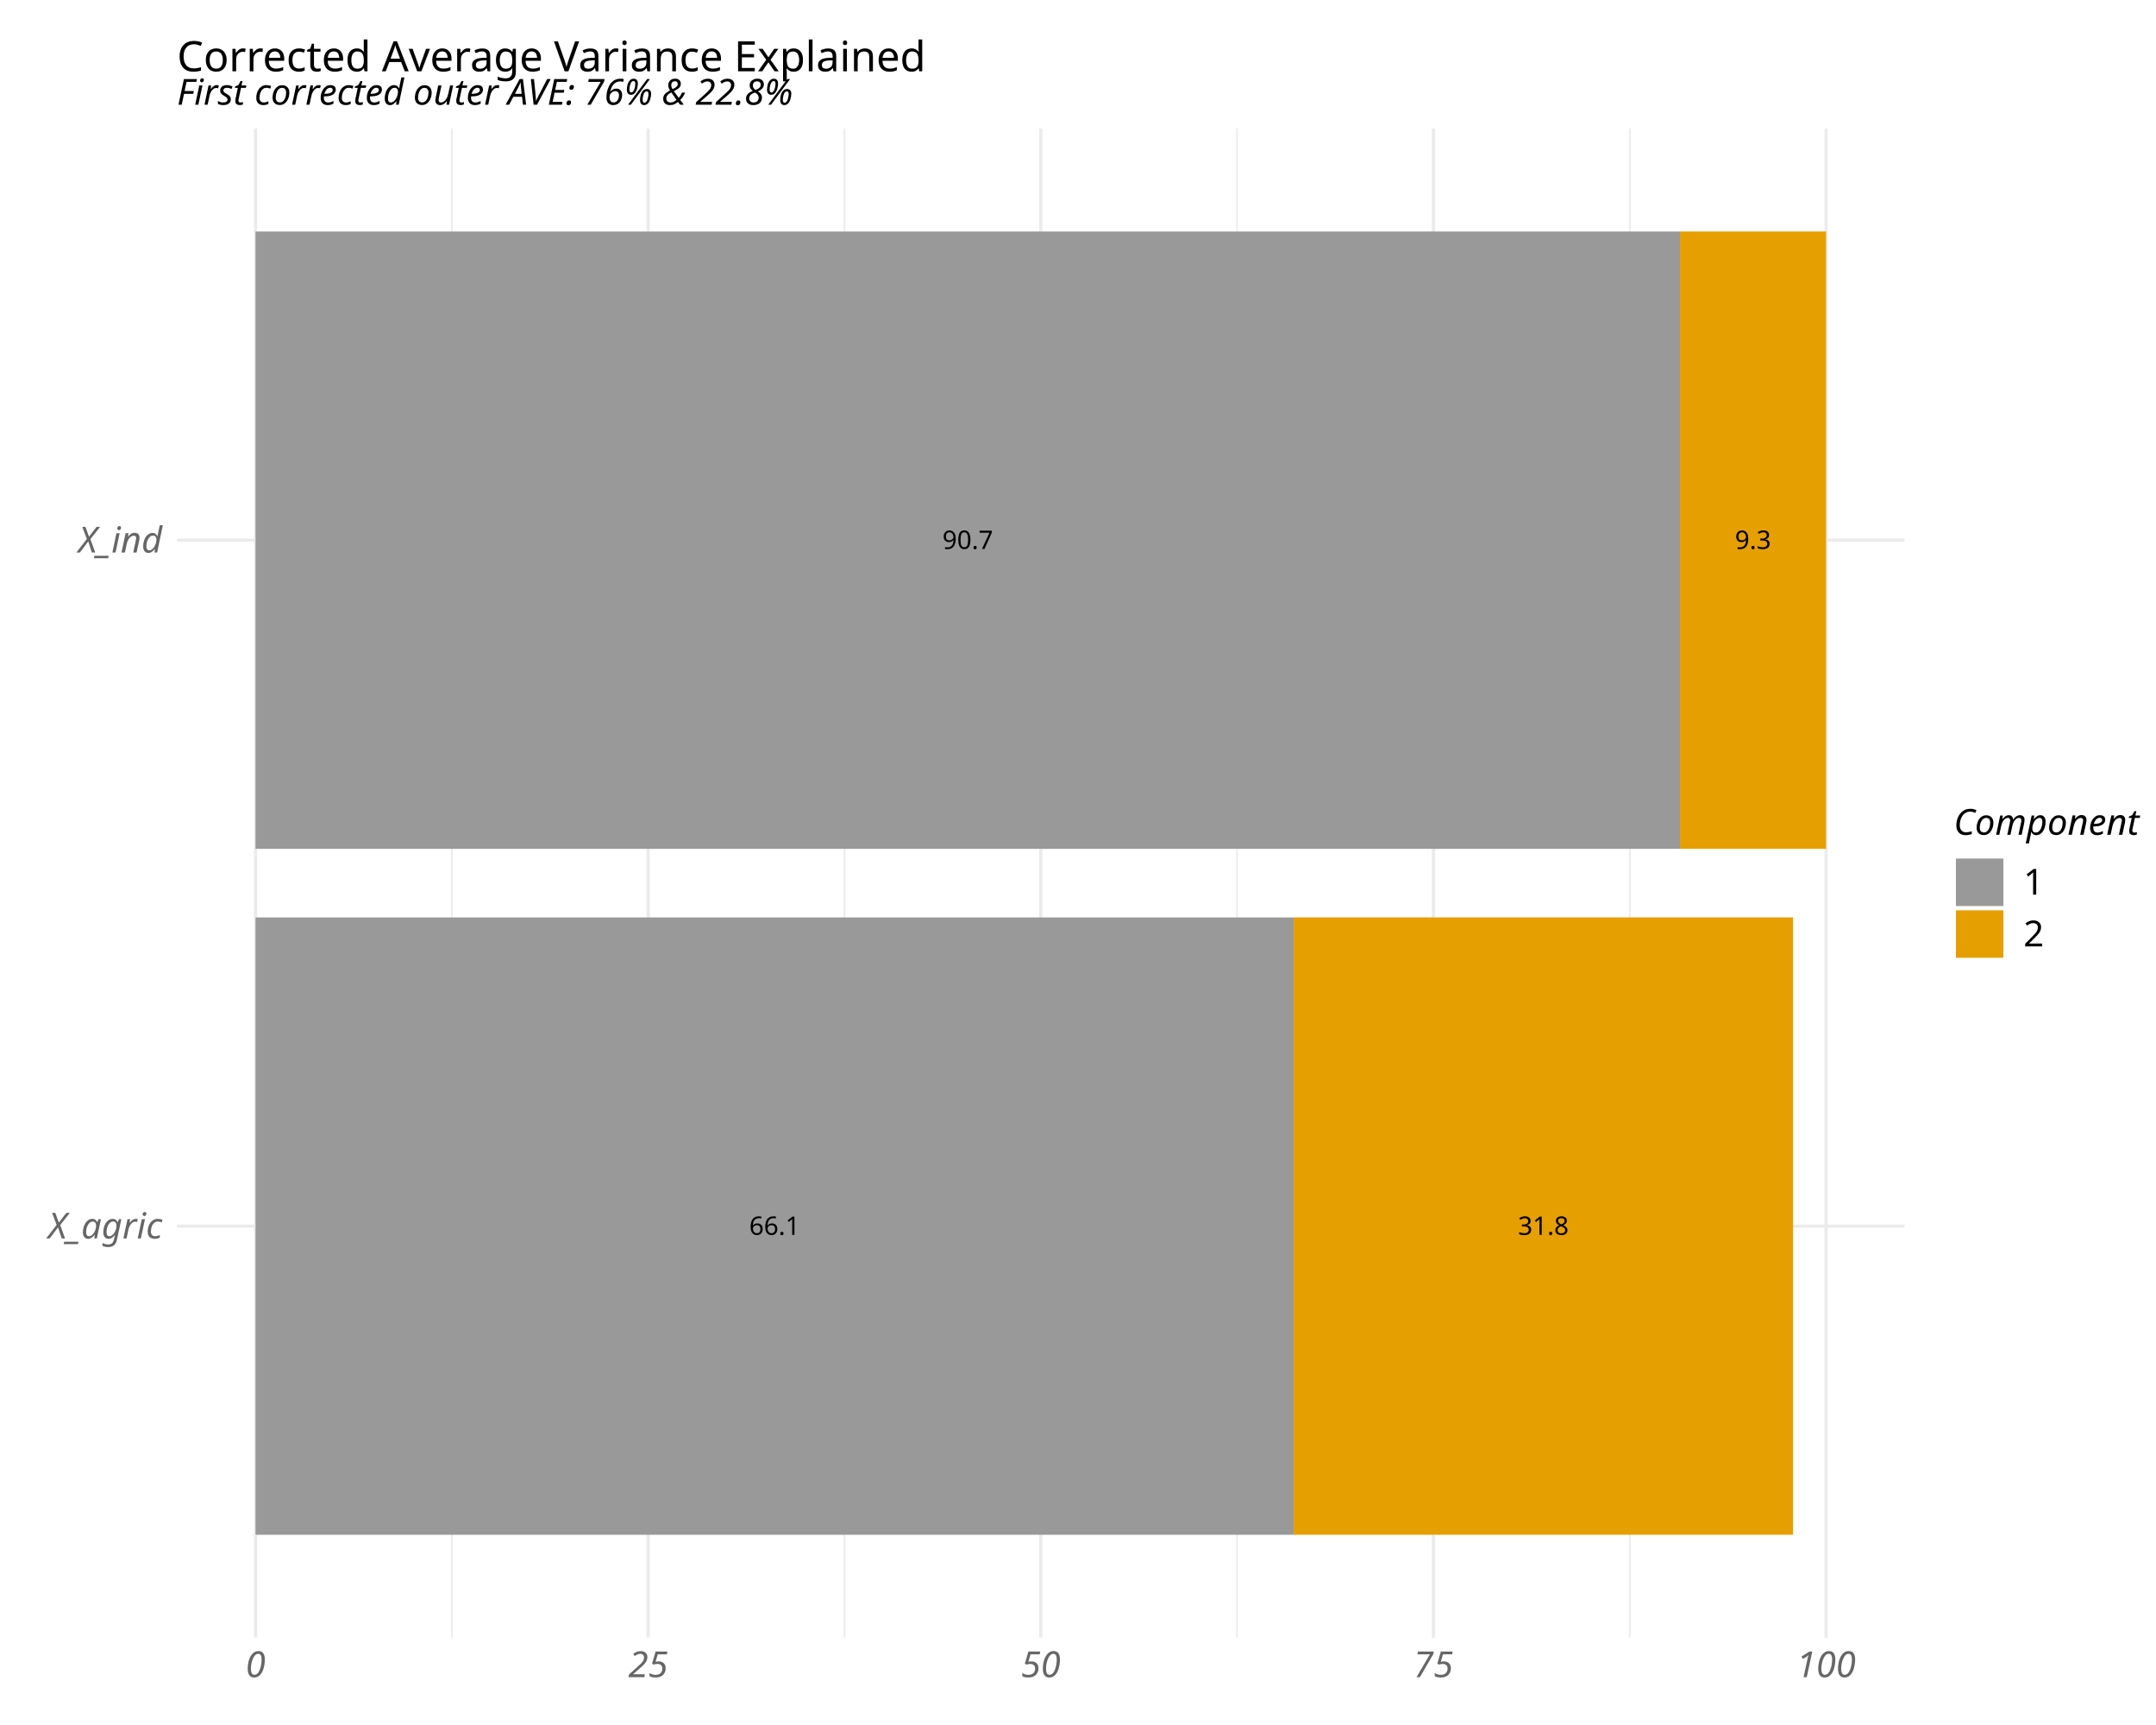
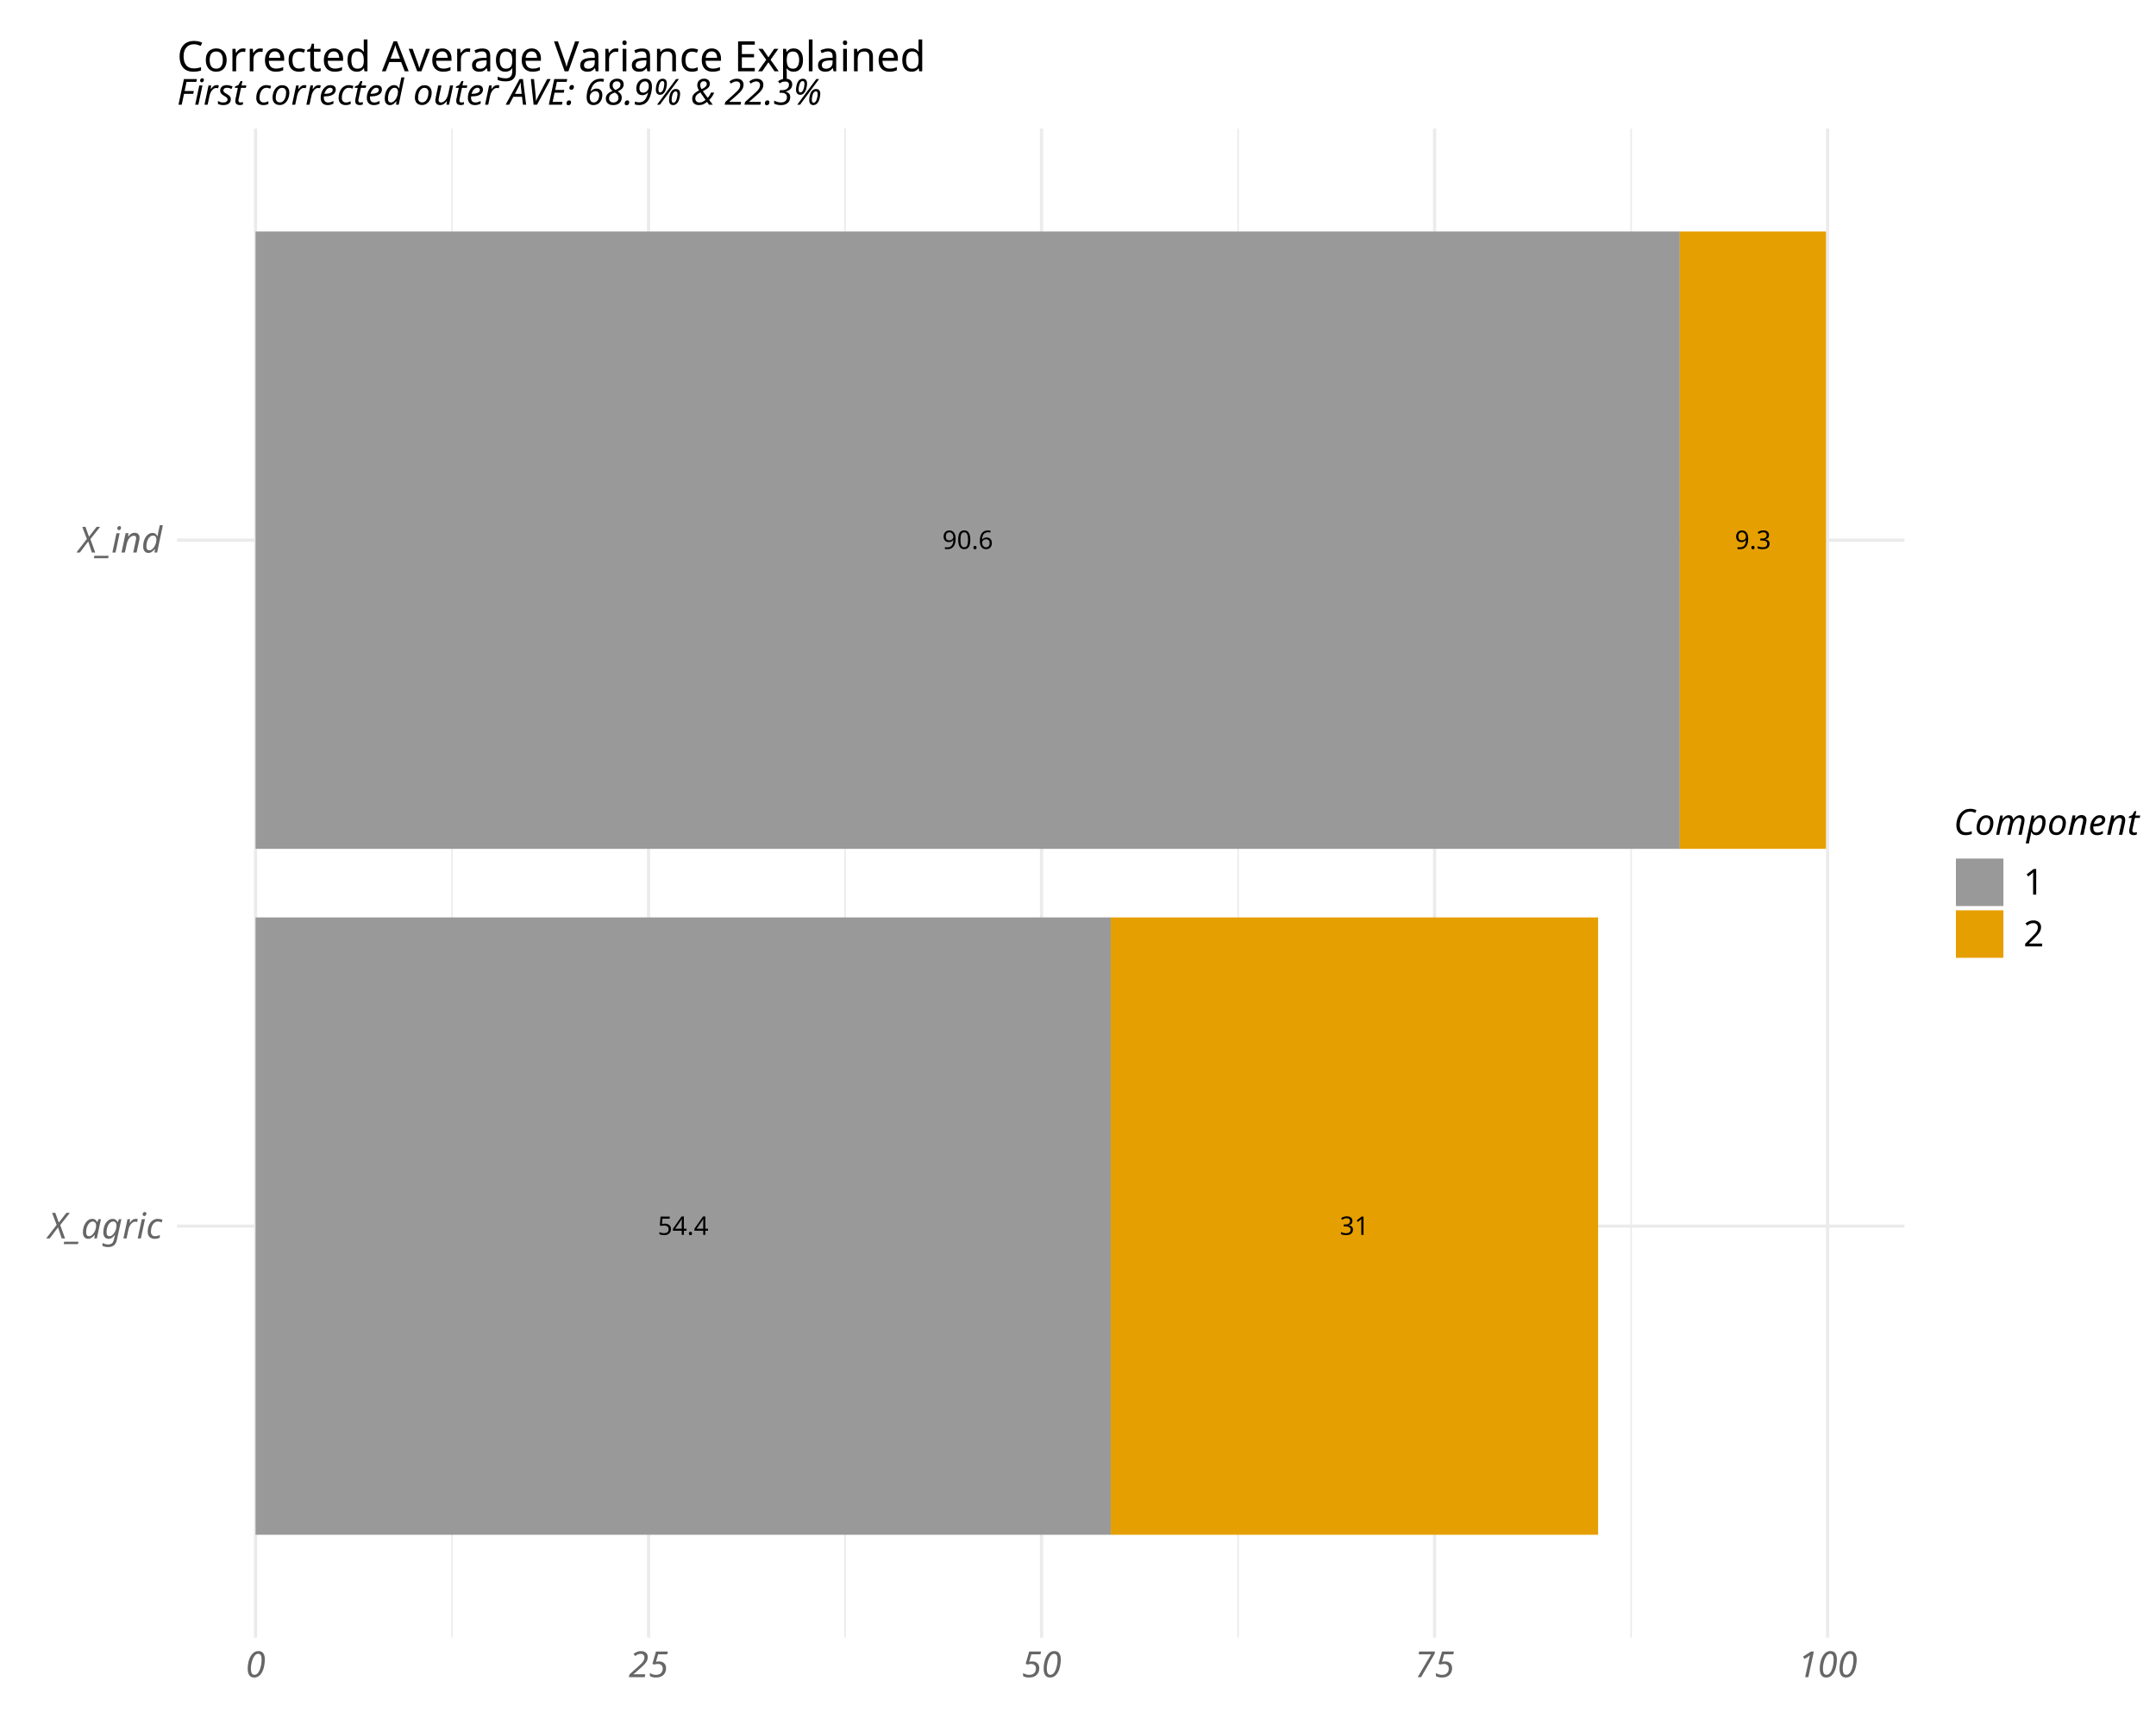
<svg xmlns="http://www.w3.org/2000/svg" class="svglite" data-engine-version="2.0" width="720.00pt" height="576.00pt" viewBox="0 0 720.00 576.00">
  <defs>
    <style type="text/css">
    .svglite line, .svglite polyline, .svglite polygon, .svglite path, .svglite rect, .svglite circle {
      fill: none;
      stroke: #000000;
      stroke-linecap: round;
      stroke-linejoin: round;
      stroke-miterlimit: 10.00;
    }
  </style>
  </defs>
  <rect width="100%" height="100%" style="stroke: none; fill: #FFFFFF;" />
  <defs>
    <clipPath id="cpMC4wMHw3MjAuMDB8MC4wMHw1NzYuMDA=">
      <rect x="0.00" y="0.00" width="720.00" height="576.00" />
    </clipPath>
  </defs>
  <g clip-path="url(#cpMC4wMHw3MjAuMDB8MC4wMHw1NzYuMDA=)">
</g>
  <defs>
    <clipPath id="cpNTkuMTJ8NjM2LjAzfDQyLjk0fDU0Ni44Mw==">
      <rect x="59.12" y="42.94" width="576.92" height="503.89" />
    </clipPath>
  </defs>
  <g clip-path="url(#cpNTkuMTJ8NjM2LjAzfDQyLjk0fDU0Ni44Mw==)">
-     <polyline points="150.90,546.83 150.90,42.94 " style="stroke-width: 0.53; stroke: #EBEBEB; stroke-linecap: butt;" />
-     <polyline points="282.02,546.83 282.02,42.94 " style="stroke-width: 0.53; stroke: #EBEBEB; stroke-linecap: butt;" />
-     <polyline points="413.13,546.83 413.13,42.94 " style="stroke-width: 0.53; stroke: #EBEBEB; stroke-linecap: butt;" />
-     <polyline points="544.25,546.83 544.25,42.94 " style="stroke-width: 0.53; stroke: #EBEBEB; stroke-linecap: butt;" />
+     <polyline points="150.96,546.83 150.96,42.94 " style="stroke-width: 0.53; stroke: #EBEBEB; stroke-linecap: butt;" />
+     <polyline points="282.21,546.83 282.21,42.94 " style="stroke-width: 0.53; stroke: #EBEBEB; stroke-linecap: butt;" />
+     <polyline points="413.46,546.83 413.46,42.94 " style="stroke-width: 0.53; stroke: #EBEBEB; stroke-linecap: butt;" />
+     <polyline points="544.71,546.83 544.71,42.94 " style="stroke-width: 0.53; stroke: #EBEBEB; stroke-linecap: butt;" />
    <polyline points="59.12,409.41 636.03,409.41 " style="stroke-width: 1.07; stroke: #EBEBEB; stroke-linecap: butt;" />
    <polyline points="59.12,180.37 636.03,180.37 " style="stroke-width: 1.07; stroke: #EBEBEB; stroke-linecap: butt;" />
    <polyline points="85.34,546.83 85.34,42.94 " style="stroke-width: 1.07; stroke: #EBEBEB; stroke-linecap: butt;" />
-     <polyline points="216.46,546.83 216.46,42.94 " style="stroke-width: 1.07; stroke: #EBEBEB; stroke-linecap: butt;" />
-     <polyline points="347.57,546.83 347.57,42.94 " style="stroke-width: 1.07; stroke: #EBEBEB; stroke-linecap: butt;" />
-     <polyline points="478.69,546.83 478.69,42.94 " style="stroke-width: 1.07; stroke: #EBEBEB; stroke-linecap: butt;" />
-     <polyline points="609.81,546.83 609.81,42.94 " style="stroke-width: 1.07; stroke: #EBEBEB; stroke-linecap: butt;" />
-     <rect x="85.34" y="306.34" width="346.67" height="206.14" style="stroke-width: 1.07; stroke: none; stroke-linecap: square; stroke-linejoin: miter; fill: #999999;" />
-     <rect x="432.01" y="306.34" width="166.78" height="206.14" style="stroke-width: 1.07; stroke: none; stroke-linecap: square; stroke-linejoin: miter; fill: #E69F00;" />
-     <rect x="85.34" y="77.30" width="475.69" height="206.14" style="stroke-width: 1.07; stroke: none; stroke-linecap: square; stroke-linejoin: miter; fill: #999999;" />
-     <rect x="561.03" y="77.30" width="48.78" height="206.14" style="stroke-width: 1.07; stroke: none; stroke-linecap: square; stroke-linejoin: miter; fill: #E69F00;" />
-     <text x="258.68" y="412.34" text-anchor="middle" style="font-size: 8.54px; font-family: sans;" textLength="16.61px" lengthAdjust="spacingAndGlyphs">66.1</text>
-     <text x="515.40" y="412.34" text-anchor="middle" style="font-size: 8.54px; font-family: sans;" textLength="16.61px" lengthAdjust="spacingAndGlyphs">31.8</text>
-     <text x="323.19" y="183.30" text-anchor="middle" style="font-size: 8.54px; font-family: sans;" textLength="16.61px" lengthAdjust="spacingAndGlyphs">90.7</text>
-     <text x="585.42" y="183.30" text-anchor="middle" style="font-size: 8.54px; font-family: sans;" textLength="11.87px" lengthAdjust="spacingAndGlyphs">9.3</text>
+     <polyline points="216.59,546.83 216.59,42.94 " style="stroke-width: 1.07; stroke: #EBEBEB; stroke-linecap: butt;" />
+     <polyline points="347.84,546.83 347.84,42.94 " style="stroke-width: 1.07; stroke: #EBEBEB; stroke-linecap: butt;" />
+     <polyline points="479.09,546.83 479.09,42.94 " style="stroke-width: 1.07; stroke: #EBEBEB; stroke-linecap: butt;" />
+     <polyline points="610.33,546.83 610.33,42.94 " style="stroke-width: 1.07; stroke: #EBEBEB; stroke-linecap: butt;" />
+     <rect x="85.34" y="306.34" width="285.60" height="206.14" style="stroke-width: 1.07; stroke: none; stroke-linecap: butt; stroke-linejoin: miter; fill: #999999;" />
+     <rect x="370.94" y="306.34" width="162.75" height="206.14" style="stroke-width: 1.07; stroke: none; stroke-linecap: butt; stroke-linejoin: miter; fill: #E69F00;" />
+     <rect x="85.34" y="77.30" width="475.65" height="206.14" style="stroke-width: 1.07; stroke: none; stroke-linecap: butt; stroke-linejoin: miter; fill: #999999;" />
+     <rect x="560.98" y="77.30" width="48.82" height="206.14" style="stroke-width: 1.07; stroke: none; stroke-linecap: butt; stroke-linejoin: miter; fill: #E69F00;" />
+     <text x="228.14" y="412.34" text-anchor="middle" style="font-size: 8.54px; font-family: sans;" textLength="16.61px" lengthAdjust="spacingAndGlyphs">54.4</text>
+     <text x="452.31" y="412.34" text-anchor="middle" style="font-size: 8.54px; font-family: sans;" textLength="9.50px" lengthAdjust="spacingAndGlyphs">31</text>
+     <text x="323.16" y="183.30" text-anchor="middle" style="font-size: 8.54px; font-family: sans;" textLength="16.61px" lengthAdjust="spacingAndGlyphs">90.6</text>
+     <text x="585.40" y="183.30" text-anchor="middle" style="font-size: 8.54px; font-family: sans;" textLength="11.87px" lengthAdjust="spacingAndGlyphs">9.3</text>
  </g>
  <g clip-path="url(#cpMC4wMHw3MjAuMDB8MC4wMHw1NzYuMDA=)">
    <text x="54.18" y="413.54" text-anchor="end" style="font-size: 12.00px; font-style: italic; fill: #666666; font-family: sans;" textLength="40.69px" lengthAdjust="spacingAndGlyphs">X_agric</text>
    <text x="54.18" y="184.50" text-anchor="end" style="font-size: 12.00px; font-style: italic; fill: #666666; font-family: sans;" textLength="30.69px" lengthAdjust="spacingAndGlyphs">X_ind</text>
    <text x="85.34" y="560.02" text-anchor="middle" style="font-size: 12.00px; font-style: italic; fill: #666666; font-family: sans;" textLength="6.67px" lengthAdjust="spacingAndGlyphs">0</text>
-     <text x="216.46" y="560.02" text-anchor="middle" style="font-size: 12.00px; font-style: italic; fill: #666666; font-family: sans;" textLength="13.35px" lengthAdjust="spacingAndGlyphs">25</text>
-     <text x="347.57" y="560.02" text-anchor="middle" style="font-size: 12.00px; font-style: italic; fill: #666666; font-family: sans;" textLength="13.35px" lengthAdjust="spacingAndGlyphs">50</text>
-     <text x="478.69" y="560.02" text-anchor="middle" style="font-size: 12.00px; font-style: italic; fill: #666666; font-family: sans;" textLength="13.35px" lengthAdjust="spacingAndGlyphs">75</text>
-     <text x="609.81" y="560.02" text-anchor="middle" style="font-size: 12.00px; font-style: italic; fill: #666666; font-family: sans;" textLength="20.02px" lengthAdjust="spacingAndGlyphs">100</text>
+     <text x="216.59" y="560.02" text-anchor="middle" style="font-size: 12.00px; font-style: italic; fill: #666666; font-family: sans;" textLength="13.35px" lengthAdjust="spacingAndGlyphs">25</text>
+     <text x="347.84" y="560.02" text-anchor="middle" style="font-size: 12.00px; font-style: italic; fill: #666666; font-family: sans;" textLength="13.35px" lengthAdjust="spacingAndGlyphs">50</text>
+     <text x="479.09" y="560.02" text-anchor="middle" style="font-size: 12.00px; font-style: italic; fill: #666666; font-family: sans;" textLength="13.35px" lengthAdjust="spacingAndGlyphs">75</text>
+     <text x="610.33" y="560.02" text-anchor="middle" style="font-size: 12.00px; font-style: italic; fill: #666666; font-family: sans;" textLength="20.02px" lengthAdjust="spacingAndGlyphs">100</text>
    <text x="652.47" y="278.75" style="font-size: 12.00px; font-style: italic; font-family: sans;" textLength="62.05px" lengthAdjust="spacingAndGlyphs">Component</text>
-     <rect x="653.18" y="286.68" width="15.86" height="15.86" style="stroke-width: 1.07; stroke: none; stroke-linecap: square; stroke-linejoin: miter; fill: #999999;" />
-     <rect x="653.18" y="303.96" width="15.86" height="15.86" style="stroke-width: 1.07; stroke: none; stroke-linecap: square; stroke-linejoin: miter; fill: #E69F00;" />
+     <rect x="653.18" y="286.68" width="15.86" height="15.86" style="stroke-width: 1.07; stroke: none; stroke-linecap: butt; stroke-linejoin: miter; fill: #999999;" />
+     <rect x="653.18" y="303.96" width="15.86" height="15.86" style="stroke-width: 1.07; stroke: none; stroke-linecap: butt; stroke-linejoin: miter; fill: #E69F00;" />
    <text x="675.73" y="298.74" style="font-size: 12.00px; font-family: sans;" textLength="6.67px" lengthAdjust="spacingAndGlyphs">1</text>
    <text x="675.73" y="316.02" style="font-size: 12.00px; font-family: sans;" textLength="6.67px" lengthAdjust="spacingAndGlyphs">2</text>
-     <text x="59.12" y="34.97" style="font-size: 12.00px; font-style: italic; font-family: sans;" textLength="217.45px" lengthAdjust="spacingAndGlyphs">First corrected outer AVE:  76% &amp; 22.8%</text>
+     <text x="59.12" y="34.97" style="font-size: 12.00px; font-style: italic; font-family: sans;" textLength="227.46px" lengthAdjust="spacingAndGlyphs">First corrected outer AVE:  68.9% &amp; 22.3%</text>
    <text x="59.12" y="23.81" style="font-size: 14.00px; font-family: sans;" textLength="242.06px" lengthAdjust="spacingAndGlyphs">Corrected Average Variance Explained</text>
  </g>
</svg>
